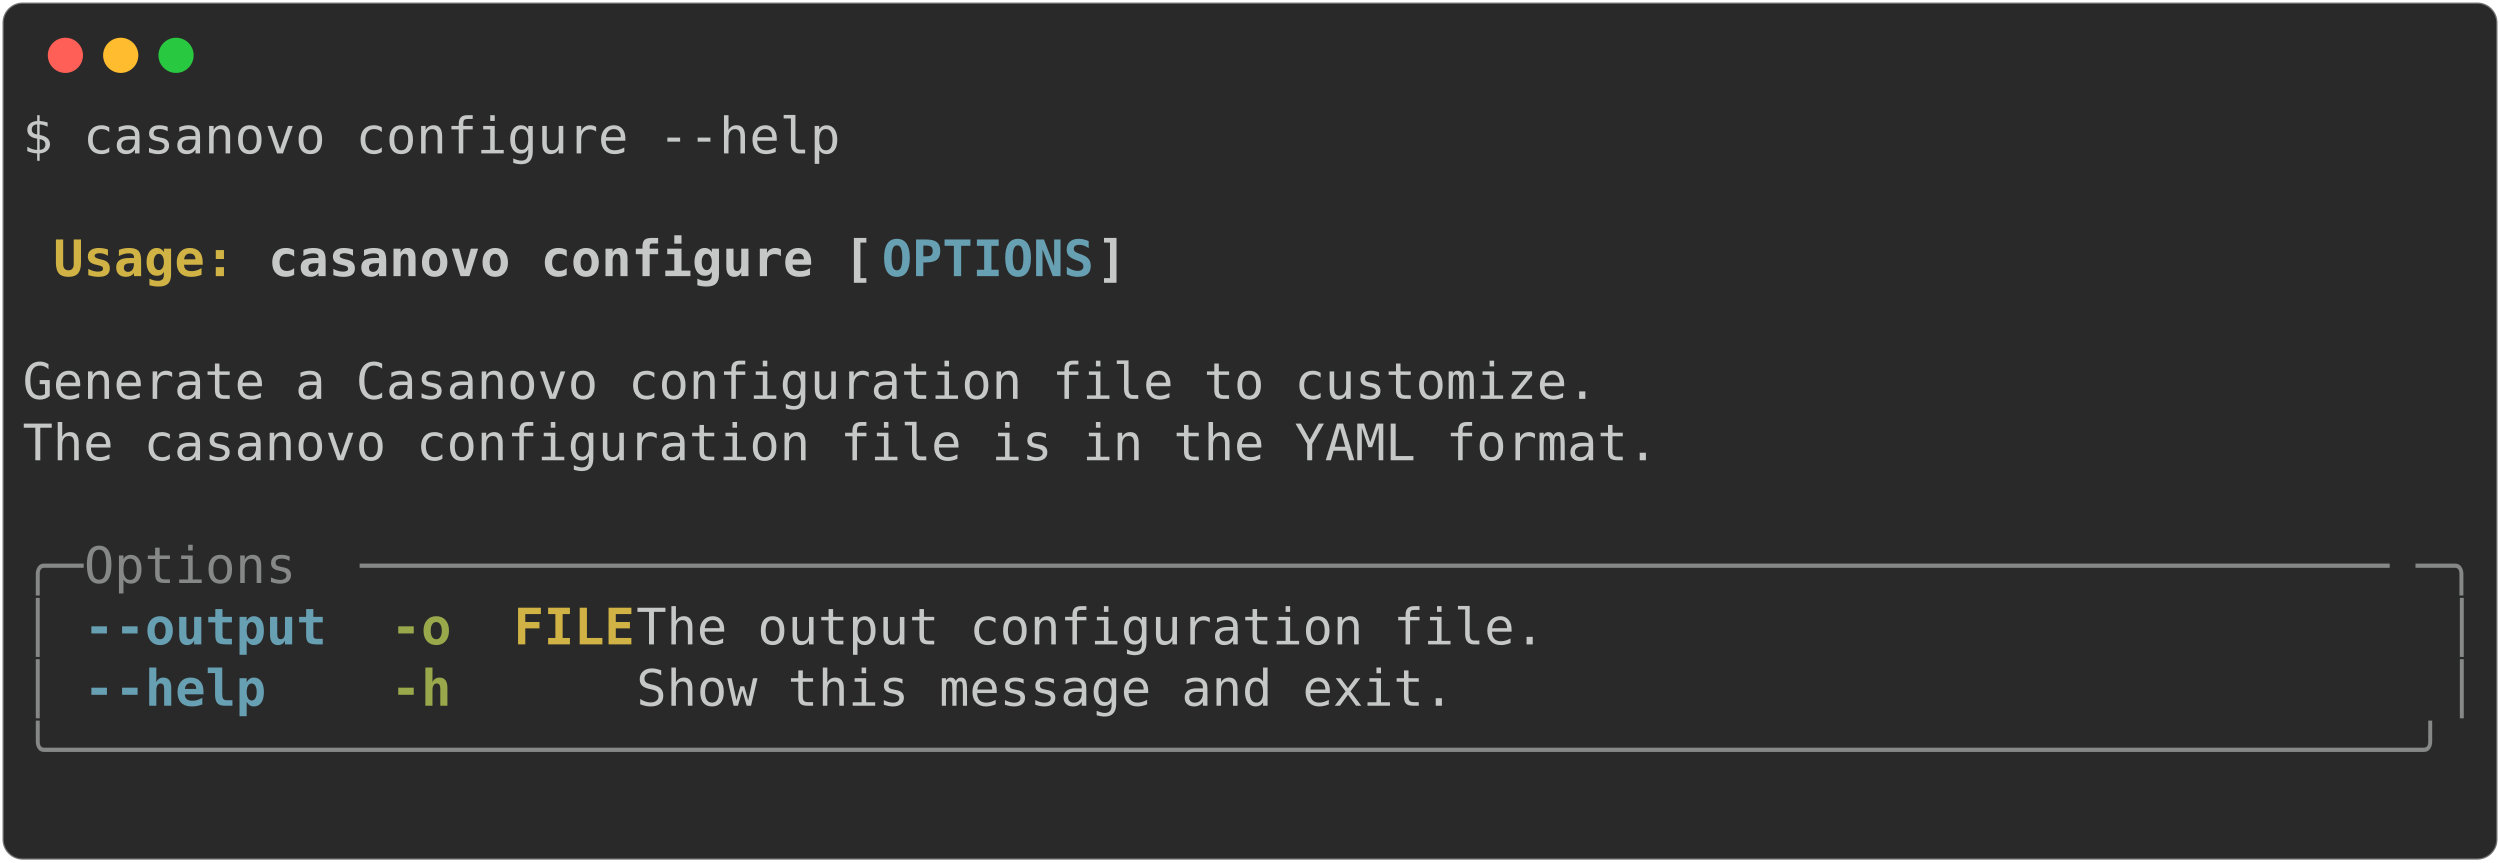
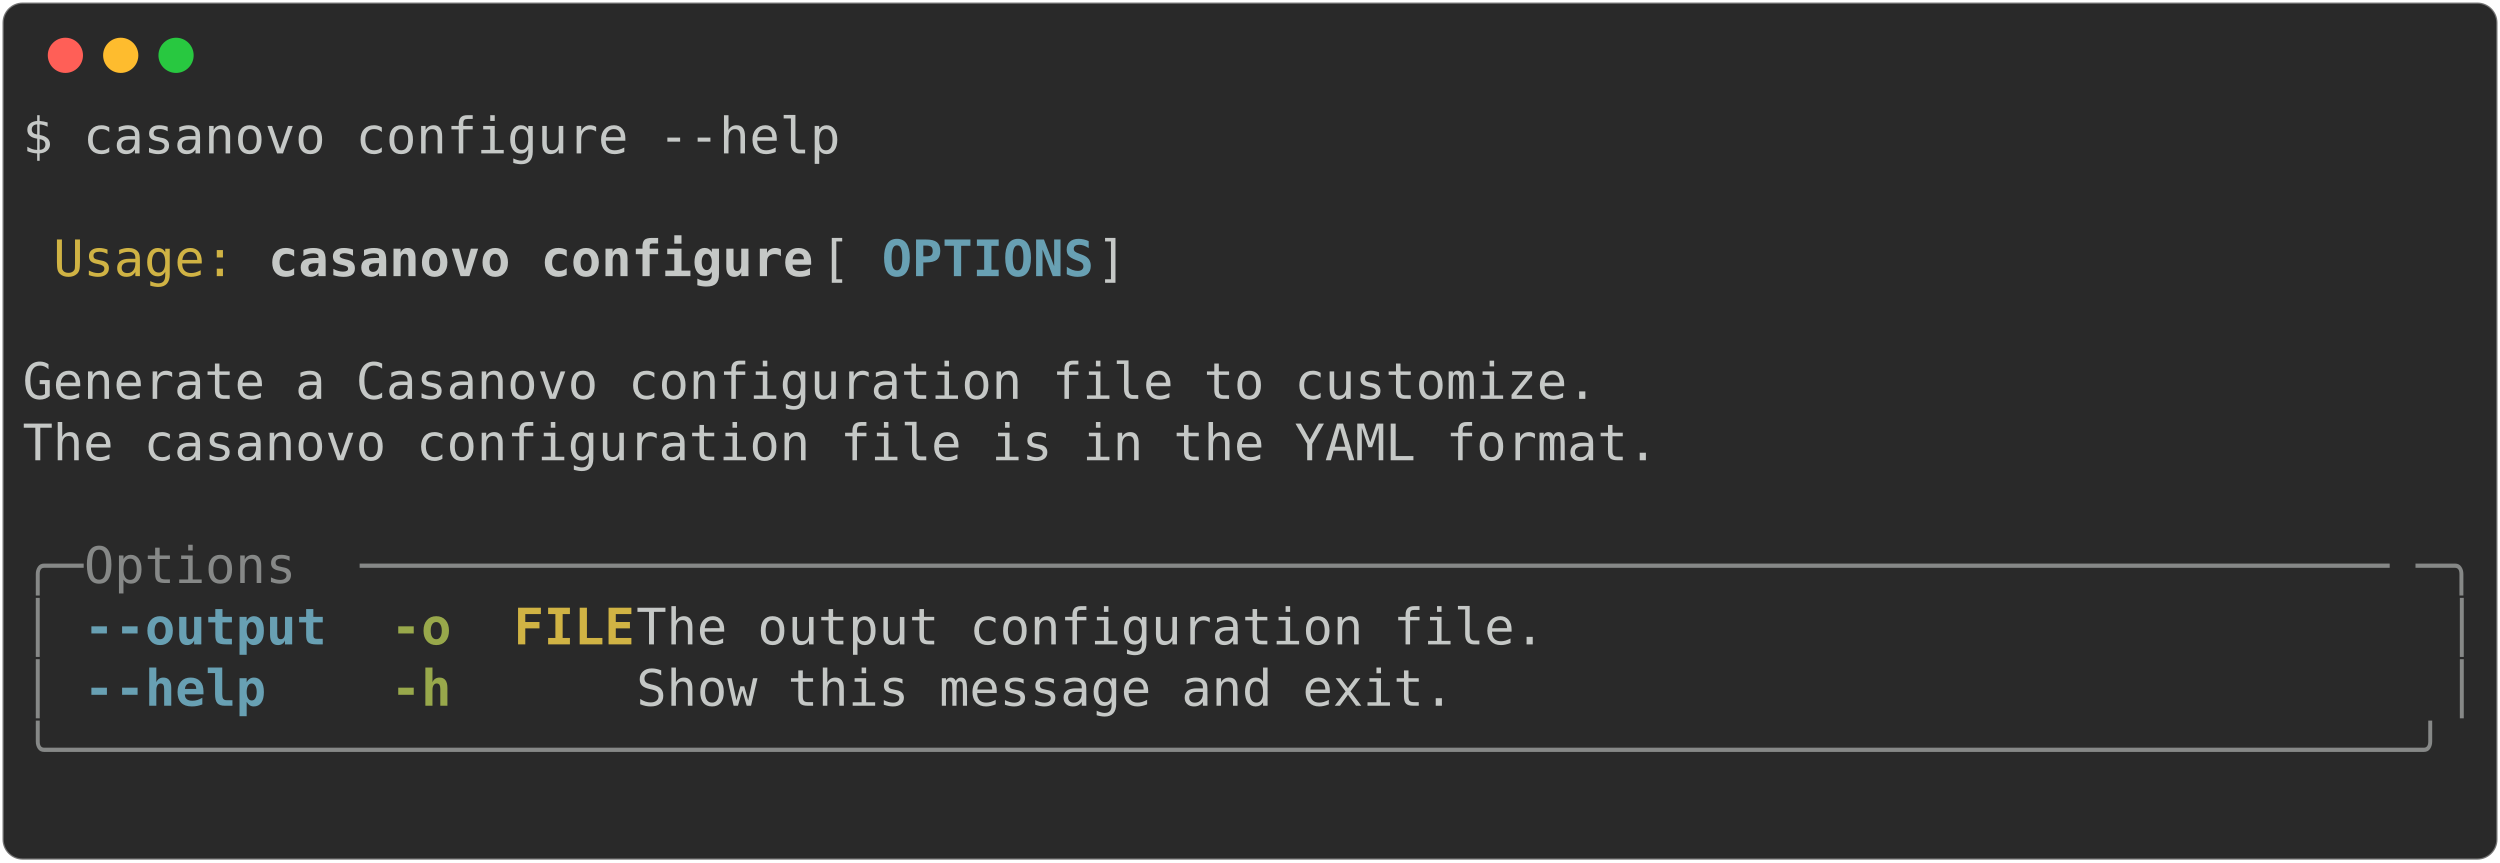
<svg xmlns="http://www.w3.org/2000/svg" class="rich-terminal" viewBox="0 0 994 342.8">
  <style>

    @font-face {
        font-family: "Fira Code";
        src: local("FiraCode-Regular"),
                url("https://cdnjs.cloudflare.com/ajax/libs/firacode/6.2.0/woff2/FiraCode-Regular.woff2") format("woff2"),
                url("https://cdnjs.cloudflare.com/ajax/libs/firacode/6.2.0/woff/FiraCode-Regular.woff") format("woff");
        font-style: normal;
        font-weight: 400;
    }
    @font-face {
        font-family: "Fira Code";
        src: local("FiraCode-Bold"),
                url("https://cdnjs.cloudflare.com/ajax/libs/firacode/6.2.0/woff2/FiraCode-Bold.woff2") format("woff2"),
                url("https://cdnjs.cloudflare.com/ajax/libs/firacode/6.2.0/woff/FiraCode-Bold.woff") format("woff");
        font-style: bold;
        font-weight: 700;
    }

-     .terminal-241098124-matrix {
+     .terminal-2285289330-matrix {
        font-family: Fira Code, monospace;
        font-size: 20px;
        line-height: 24.4px;
        font-variant-east-asian: full-width;
    }

-     .terminal-241098124-title {
+     .terminal-2285289330-title {
        font-size: 18px;
        font-weight: bold;
        font-family: arial;
    }

-     .terminal-241098124-r1 { fill: #c5c8c6 }
- .terminal-241098124-r2 { fill: #c5c8c6;font-weight: bold }
- .terminal-241098124-r3 { fill: #d0b344;font-weight: bold }
- .terminal-241098124-r4 { fill: #68a0b3;font-weight: bold }
- .terminal-241098124-r5 { fill: #868887 }
- .terminal-241098124-r6 { fill: #98a84b;font-weight: bold }
+     .terminal-2285289330-r1 { fill: #c5c8c6 }
+ .terminal-2285289330-r2 { fill: #d0b344 }
+ .terminal-2285289330-r3 { fill: #c5c8c6;font-weight: bold }
+ .terminal-2285289330-r4 { fill: #68a0b3;font-weight: bold }
+ .terminal-2285289330-r5 { fill: #868887 }
+ .terminal-2285289330-r6 { fill: #98a84b;font-weight: bold }
+ .terminal-2285289330-r7 { fill: #d0b344;font-weight: bold }
    </style>
  <defs>
-     <clipPath id="terminal-241098124-clip-terminal">
+     <clipPath id="terminal-2285289330-clip-terminal">
      <rect x="0" y="0" width="975.0" height="291.8" />
    </clipPath>
-     <clipPath id="terminal-241098124-line-0">
+     <clipPath id="terminal-2285289330-line-0">
      <rect x="0" y="1.5" width="976" height="24.65" />
    </clipPath>
-     <clipPath id="terminal-241098124-line-1">
+     <clipPath id="terminal-2285289330-line-1">
      <rect x="0" y="25.9" width="976" height="24.65" />
    </clipPath>
-     <clipPath id="terminal-241098124-line-2">
+     <clipPath id="terminal-2285289330-line-2">
      <rect x="0" y="50.3" width="976" height="24.65" />
    </clipPath>
-     <clipPath id="terminal-241098124-line-3">
+     <clipPath id="terminal-2285289330-line-3">
      <rect x="0" y="74.7" width="976" height="24.65" />
    </clipPath>
-     <clipPath id="terminal-241098124-line-4">
+     <clipPath id="terminal-2285289330-line-4">
      <rect x="0" y="99.1" width="976" height="24.65" />
    </clipPath>
-     <clipPath id="terminal-241098124-line-5">
+     <clipPath id="terminal-2285289330-line-5">
      <rect x="0" y="123.5" width="976" height="24.65" />
    </clipPath>
-     <clipPath id="terminal-241098124-line-6">
+     <clipPath id="terminal-2285289330-line-6">
      <rect x="0" y="147.9" width="976" height="24.65" />
    </clipPath>
-     <clipPath id="terminal-241098124-line-7">
+     <clipPath id="terminal-2285289330-line-7">
      <rect x="0" y="172.3" width="976" height="24.65" />
    </clipPath>
-     <clipPath id="terminal-241098124-line-8">
+     <clipPath id="terminal-2285289330-line-8">
      <rect x="0" y="196.7" width="976" height="24.65" />
    </clipPath>
-     <clipPath id="terminal-241098124-line-9">
+     <clipPath id="terminal-2285289330-line-9">
      <rect x="0" y="221.1" width="976" height="24.65" />
    </clipPath>
-     <clipPath id="terminal-241098124-line-10">
+     <clipPath id="terminal-2285289330-line-10">
      <rect x="0" y="245.5" width="976" height="24.65" />
    </clipPath>
  </defs>
  <rect fill="#292929" stroke="rgba(255,255,255,0.35)" stroke-width="1" x="1" y="1" width="992" height="340.8" rx="8" />
  <g transform="translate(26,22)">
    <circle cx="0" cy="0" r="7" fill="#ff5f57" />
    <circle cx="22" cy="0" r="7" fill="#febc2e" />
    <circle cx="44" cy="0" r="7" fill="#28c840" />
  </g>
-   <g transform="translate(9, 41)" clip-path="url(#terminal-241098124-clip-terminal)">
-     <g class="terminal-241098124-matrix">
-       <text class="terminal-241098124-r1" x="0" y="20" textLength="329.4" clip-path="url(#terminal-241098124-line-0)">$ casanovo configure --help</text>
-       <text class="terminal-241098124-r1" x="976" y="20" textLength="12.2" clip-path="url(#terminal-241098124-line-0)">
+   <g transform="translate(9, 41)" clip-path="url(#terminal-2285289330-clip-terminal)">
+     <g class="terminal-2285289330-matrix">
+       <text class="terminal-2285289330-r1" x="0" y="20" textLength="329.4" clip-path="url(#terminal-2285289330-line-0)">$ casanovo configure --help</text>
+       <text class="terminal-2285289330-r1" x="976" y="20" textLength="12.2" clip-path="url(#terminal-2285289330-line-0)">
</text>
-       <text class="terminal-241098124-r1" x="976" y="44.4" textLength="12.2" clip-path="url(#terminal-241098124-line-1)">
+       <text class="terminal-2285289330-r1" x="976" y="44.4" textLength="12.2" clip-path="url(#terminal-2285289330-line-1)">
</text>
-       <text class="terminal-241098124-r3" x="12.2" y="68.8" textLength="85.4" clip-path="url(#terminal-241098124-line-2)">Usage: </text>
-       <text class="terminal-241098124-r2" x="97.6" y="68.8" textLength="244" clip-path="url(#terminal-241098124-line-2)">casanovo configure [</text>
-       <text class="terminal-241098124-r4" x="341.6" y="68.8" textLength="85.4" clip-path="url(#terminal-241098124-line-2)">OPTIONS</text>
-       <text class="terminal-241098124-r2" x="427" y="68.8" textLength="12.2" clip-path="url(#terminal-241098124-line-2)">]</text>
-       <text class="terminal-241098124-r1" x="976" y="68.8" textLength="12.2" clip-path="url(#terminal-241098124-line-2)">
+       <text class="terminal-2285289330-r2" x="12.2" y="68.8" textLength="73.2" clip-path="url(#terminal-2285289330-line-2)">Usage:</text>
+       <text class="terminal-2285289330-r3" x="97.6" y="68.8" textLength="219.6" clip-path="url(#terminal-2285289330-line-2)">casanovo configure</text>
+       <text class="terminal-2285289330-r1" x="317.2" y="68.8" textLength="24.4" clip-path="url(#terminal-2285289330-line-2)"> [</text>
+       <text class="terminal-2285289330-r4" x="341.6" y="68.8" textLength="85.4" clip-path="url(#terminal-2285289330-line-2)">OPTIONS</text>
+       <text class="terminal-2285289330-r1" x="427" y="68.8" textLength="549" clip-path="url(#terminal-2285289330-line-2)">]                                            </text>
+       <text class="terminal-2285289330-r1" x="976" y="68.8" textLength="12.2" clip-path="url(#terminal-2285289330-line-2)">
</text>
-       <text class="terminal-241098124-r1" x="976" y="93.2" textLength="12.2" clip-path="url(#terminal-241098124-line-3)">
+       <text class="terminal-2285289330-r1" x="976" y="93.2" textLength="12.2" clip-path="url(#terminal-2285289330-line-3)">
</text>
-       <text class="terminal-241098124-r1" x="0" y="117.6" textLength="976" clip-path="url(#terminal-241098124-line-4)"> Generate a Casanovo configuration file to customize.                           </text>
-       <text class="terminal-241098124-r1" x="976" y="117.6" textLength="12.2" clip-path="url(#terminal-241098124-line-4)">
+       <text class="terminal-2285289330-r1" x="0" y="117.6" textLength="976" clip-path="url(#terminal-2285289330-line-4)"> Generate a Casanovo configuration file to customize.                           </text>
+       <text class="terminal-2285289330-r1" x="976" y="117.6" textLength="12.2" clip-path="url(#terminal-2285289330-line-4)">
</text>
-       <text class="terminal-241098124-r1" x="0" y="142" textLength="976" clip-path="url(#terminal-241098124-line-5)"> The casanovo configuration file is in the YAML format.                         </text>
-       <text class="terminal-241098124-r1" x="976" y="142" textLength="12.2" clip-path="url(#terminal-241098124-line-5)">
+       <text class="terminal-2285289330-r1" x="0" y="142" textLength="976" clip-path="url(#terminal-2285289330-line-5)"> The casanovo configuration file is in the YAML format.                         </text>
+       <text class="terminal-2285289330-r1" x="976" y="142" textLength="12.2" clip-path="url(#terminal-2285289330-line-5)">
</text>
-       <text class="terminal-241098124-r1" x="976" y="166.4" textLength="12.2" clip-path="url(#terminal-241098124-line-6)">
+       <text class="terminal-2285289330-r1" x="976" y="166.4" textLength="12.2" clip-path="url(#terminal-2285289330-line-6)">
</text>
-       <text class="terminal-241098124-r5" x="0" y="190.8" textLength="24.4" clip-path="url(#terminal-241098124-line-7)">╭─</text>
-       <text class="terminal-241098124-r5" x="24.4" y="190.8" textLength="109.8" clip-path="url(#terminal-241098124-line-7)"> Options </text>
-       <text class="terminal-241098124-r5" x="134.2" y="190.8" textLength="817.4" clip-path="url(#terminal-241098124-line-7)">───────────────────────────────────────────────────────────────────</text>
-       <text class="terminal-241098124-r5" x="951.6" y="190.8" textLength="24.4" clip-path="url(#terminal-241098124-line-7)">─╮</text>
-       <text class="terminal-241098124-r1" x="976" y="190.8" textLength="12.2" clip-path="url(#terminal-241098124-line-7)">
+       <text class="terminal-2285289330-r5" x="0" y="190.8" textLength="24.4" clip-path="url(#terminal-2285289330-line-7)">╭─</text>
+       <text class="terminal-2285289330-r5" x="24.4" y="190.8" textLength="109.8" clip-path="url(#terminal-2285289330-line-7)"> Options </text>
+       <text class="terminal-2285289330-r5" x="134.2" y="190.8" textLength="817.4" clip-path="url(#terminal-2285289330-line-7)">───────────────────────────────────────────────────────────────────</text>
+       <text class="terminal-2285289330-r5" x="951.6" y="190.8" textLength="24.4" clip-path="url(#terminal-2285289330-line-7)">─╮</text>
+       <text class="terminal-2285289330-r1" x="976" y="190.8" textLength="12.2" clip-path="url(#terminal-2285289330-line-7)">
</text>
-       <text class="terminal-241098124-r5" x="0" y="215.2" textLength="12.2" clip-path="url(#terminal-241098124-line-8)">│</text>
-       <text class="terminal-241098124-r4" x="24.4" y="215.2" textLength="12.2" clip-path="url(#terminal-241098124-line-8)">-</text>
-       <text class="terminal-241098124-r4" x="36.6" y="215.2" textLength="85.4" clip-path="url(#terminal-241098124-line-8)">-output</text>
-       <text class="terminal-241098124-r6" x="146.4" y="215.2" textLength="24.4" clip-path="url(#terminal-241098124-line-8)">-o</text>
-       <text class="terminal-241098124-r3" x="195.2" y="215.2" textLength="48.8" clip-path="url(#terminal-241098124-line-8)">FILE</text>
-       <text class="terminal-241098124-r1" x="244" y="215.2" textLength="719.8" clip-path="url(#terminal-241098124-line-8)">  The output configuration file.                           </text>
-       <text class="terminal-241098124-r5" x="963.8" y="215.2" textLength="12.2" clip-path="url(#terminal-241098124-line-8)">│</text>
-       <text class="terminal-241098124-r1" x="976" y="215.2" textLength="12.2" clip-path="url(#terminal-241098124-line-8)">
+       <text class="terminal-2285289330-r5" x="0" y="215.2" textLength="12.2" clip-path="url(#terminal-2285289330-line-8)">│</text>
+       <text class="terminal-2285289330-r4" x="24.4" y="215.2" textLength="12.2" clip-path="url(#terminal-2285289330-line-8)">-</text>
+       <text class="terminal-2285289330-r4" x="36.6" y="215.2" textLength="85.4" clip-path="url(#terminal-2285289330-line-8)">-output</text>
+       <text class="terminal-2285289330-r6" x="146.4" y="215.2" textLength="24.4" clip-path="url(#terminal-2285289330-line-8)">-o</text>
+       <text class="terminal-2285289330-r7" x="195.2" y="215.2" textLength="48.8" clip-path="url(#terminal-2285289330-line-8)">FILE</text>
+       <text class="terminal-2285289330-r1" x="244" y="215.2" textLength="719.8" clip-path="url(#terminal-2285289330-line-8)">  The output configuration file.                           </text>
+       <text class="terminal-2285289330-r5" x="963.8" y="215.2" textLength="12.2" clip-path="url(#terminal-2285289330-line-8)">│</text>
+       <text class="terminal-2285289330-r1" x="976" y="215.2" textLength="12.2" clip-path="url(#terminal-2285289330-line-8)">
</text>
-       <text class="terminal-241098124-r5" x="0" y="239.6" textLength="12.2" clip-path="url(#terminal-241098124-line-9)">│</text>
-       <text class="terminal-241098124-r4" x="24.4" y="239.6" textLength="12.2" clip-path="url(#terminal-241098124-line-9)">-</text>
-       <text class="terminal-241098124-r4" x="36.6" y="239.6" textLength="61" clip-path="url(#terminal-241098124-line-9)">-help</text>
-       <text class="terminal-241098124-r6" x="146.4" y="239.6" textLength="24.4" clip-path="url(#terminal-241098124-line-9)">-h</text>
-       <text class="terminal-241098124-r1" x="244" y="239.6" textLength="719.8" clip-path="url(#terminal-241098124-line-9)">  Show this message and exit.                              </text>
-       <text class="terminal-241098124-r5" x="963.8" y="239.6" textLength="12.2" clip-path="url(#terminal-241098124-line-9)">│</text>
-       <text class="terminal-241098124-r1" x="976" y="239.6" textLength="12.2" clip-path="url(#terminal-241098124-line-9)">
+       <text class="terminal-2285289330-r5" x="0" y="239.6" textLength="12.2" clip-path="url(#terminal-2285289330-line-9)">│</text>
+       <text class="terminal-2285289330-r4" x="24.4" y="239.6" textLength="12.2" clip-path="url(#terminal-2285289330-line-9)">-</text>
+       <text class="terminal-2285289330-r4" x="36.6" y="239.6" textLength="61" clip-path="url(#terminal-2285289330-line-9)">-help</text>
+       <text class="terminal-2285289330-r6" x="146.4" y="239.6" textLength="24.4" clip-path="url(#terminal-2285289330-line-9)">-h</text>
+       <text class="terminal-2285289330-r1" x="244" y="239.6" textLength="719.8" clip-path="url(#terminal-2285289330-line-9)">  Show this message and exit.                              </text>
+       <text class="terminal-2285289330-r5" x="963.8" y="239.6" textLength="12.2" clip-path="url(#terminal-2285289330-line-9)">│</text>
+       <text class="terminal-2285289330-r1" x="976" y="239.6" textLength="12.2" clip-path="url(#terminal-2285289330-line-9)">
</text>
-       <text class="terminal-241098124-r5" x="0" y="264" textLength="976" clip-path="url(#terminal-241098124-line-10)">╰──────────────────────────────────────────────────────────────────────────────╯</text>
-       <text class="terminal-241098124-r1" x="976" y="264" textLength="12.2" clip-path="url(#terminal-241098124-line-10)">
+       <text class="terminal-2285289330-r5" x="0" y="264" textLength="976" clip-path="url(#terminal-2285289330-line-10)">╰──────────────────────────────────────────────────────────────────────────────╯</text>
+       <text class="terminal-2285289330-r1" x="976" y="264" textLength="12.2" clip-path="url(#terminal-2285289330-line-10)">
</text>
-       <text class="terminal-241098124-r1" x="976" y="288.4" textLength="12.2" clip-path="url(#terminal-241098124-line-11)">
+       <text class="terminal-2285289330-r1" x="976" y="288.4" textLength="12.2" clip-path="url(#terminal-2285289330-line-11)">
</text>
    </g>
  </g>
</svg>
